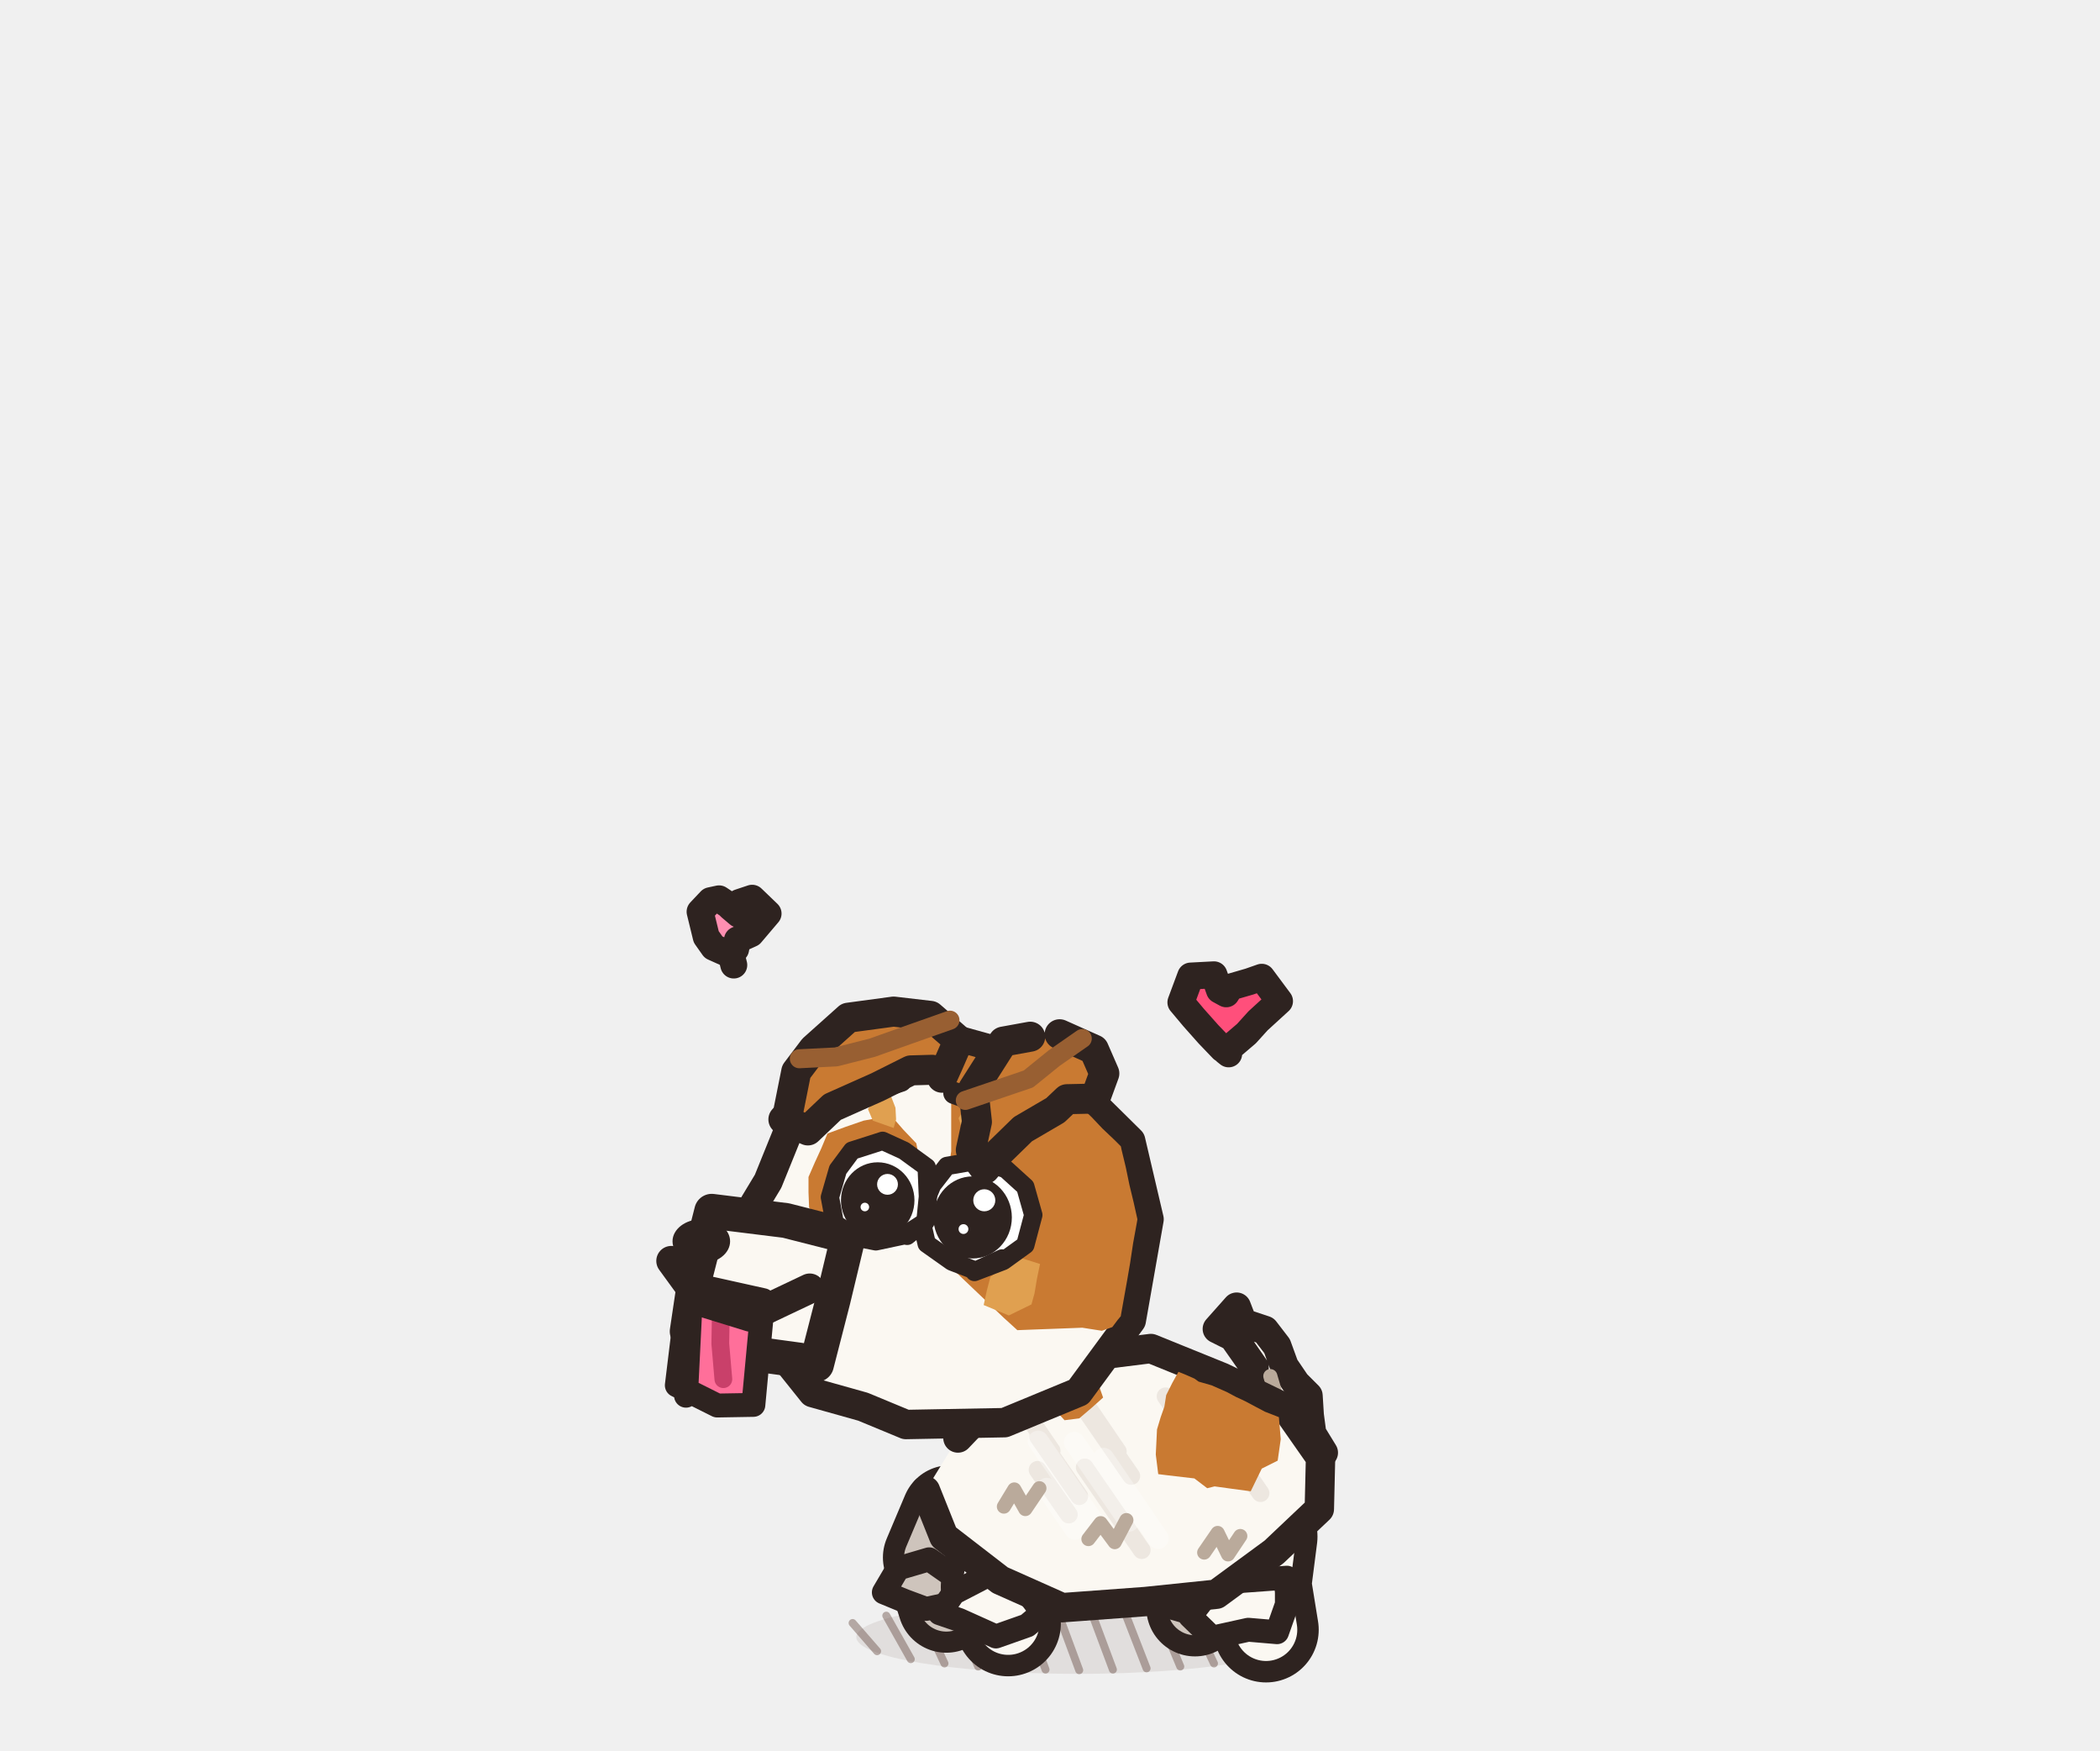
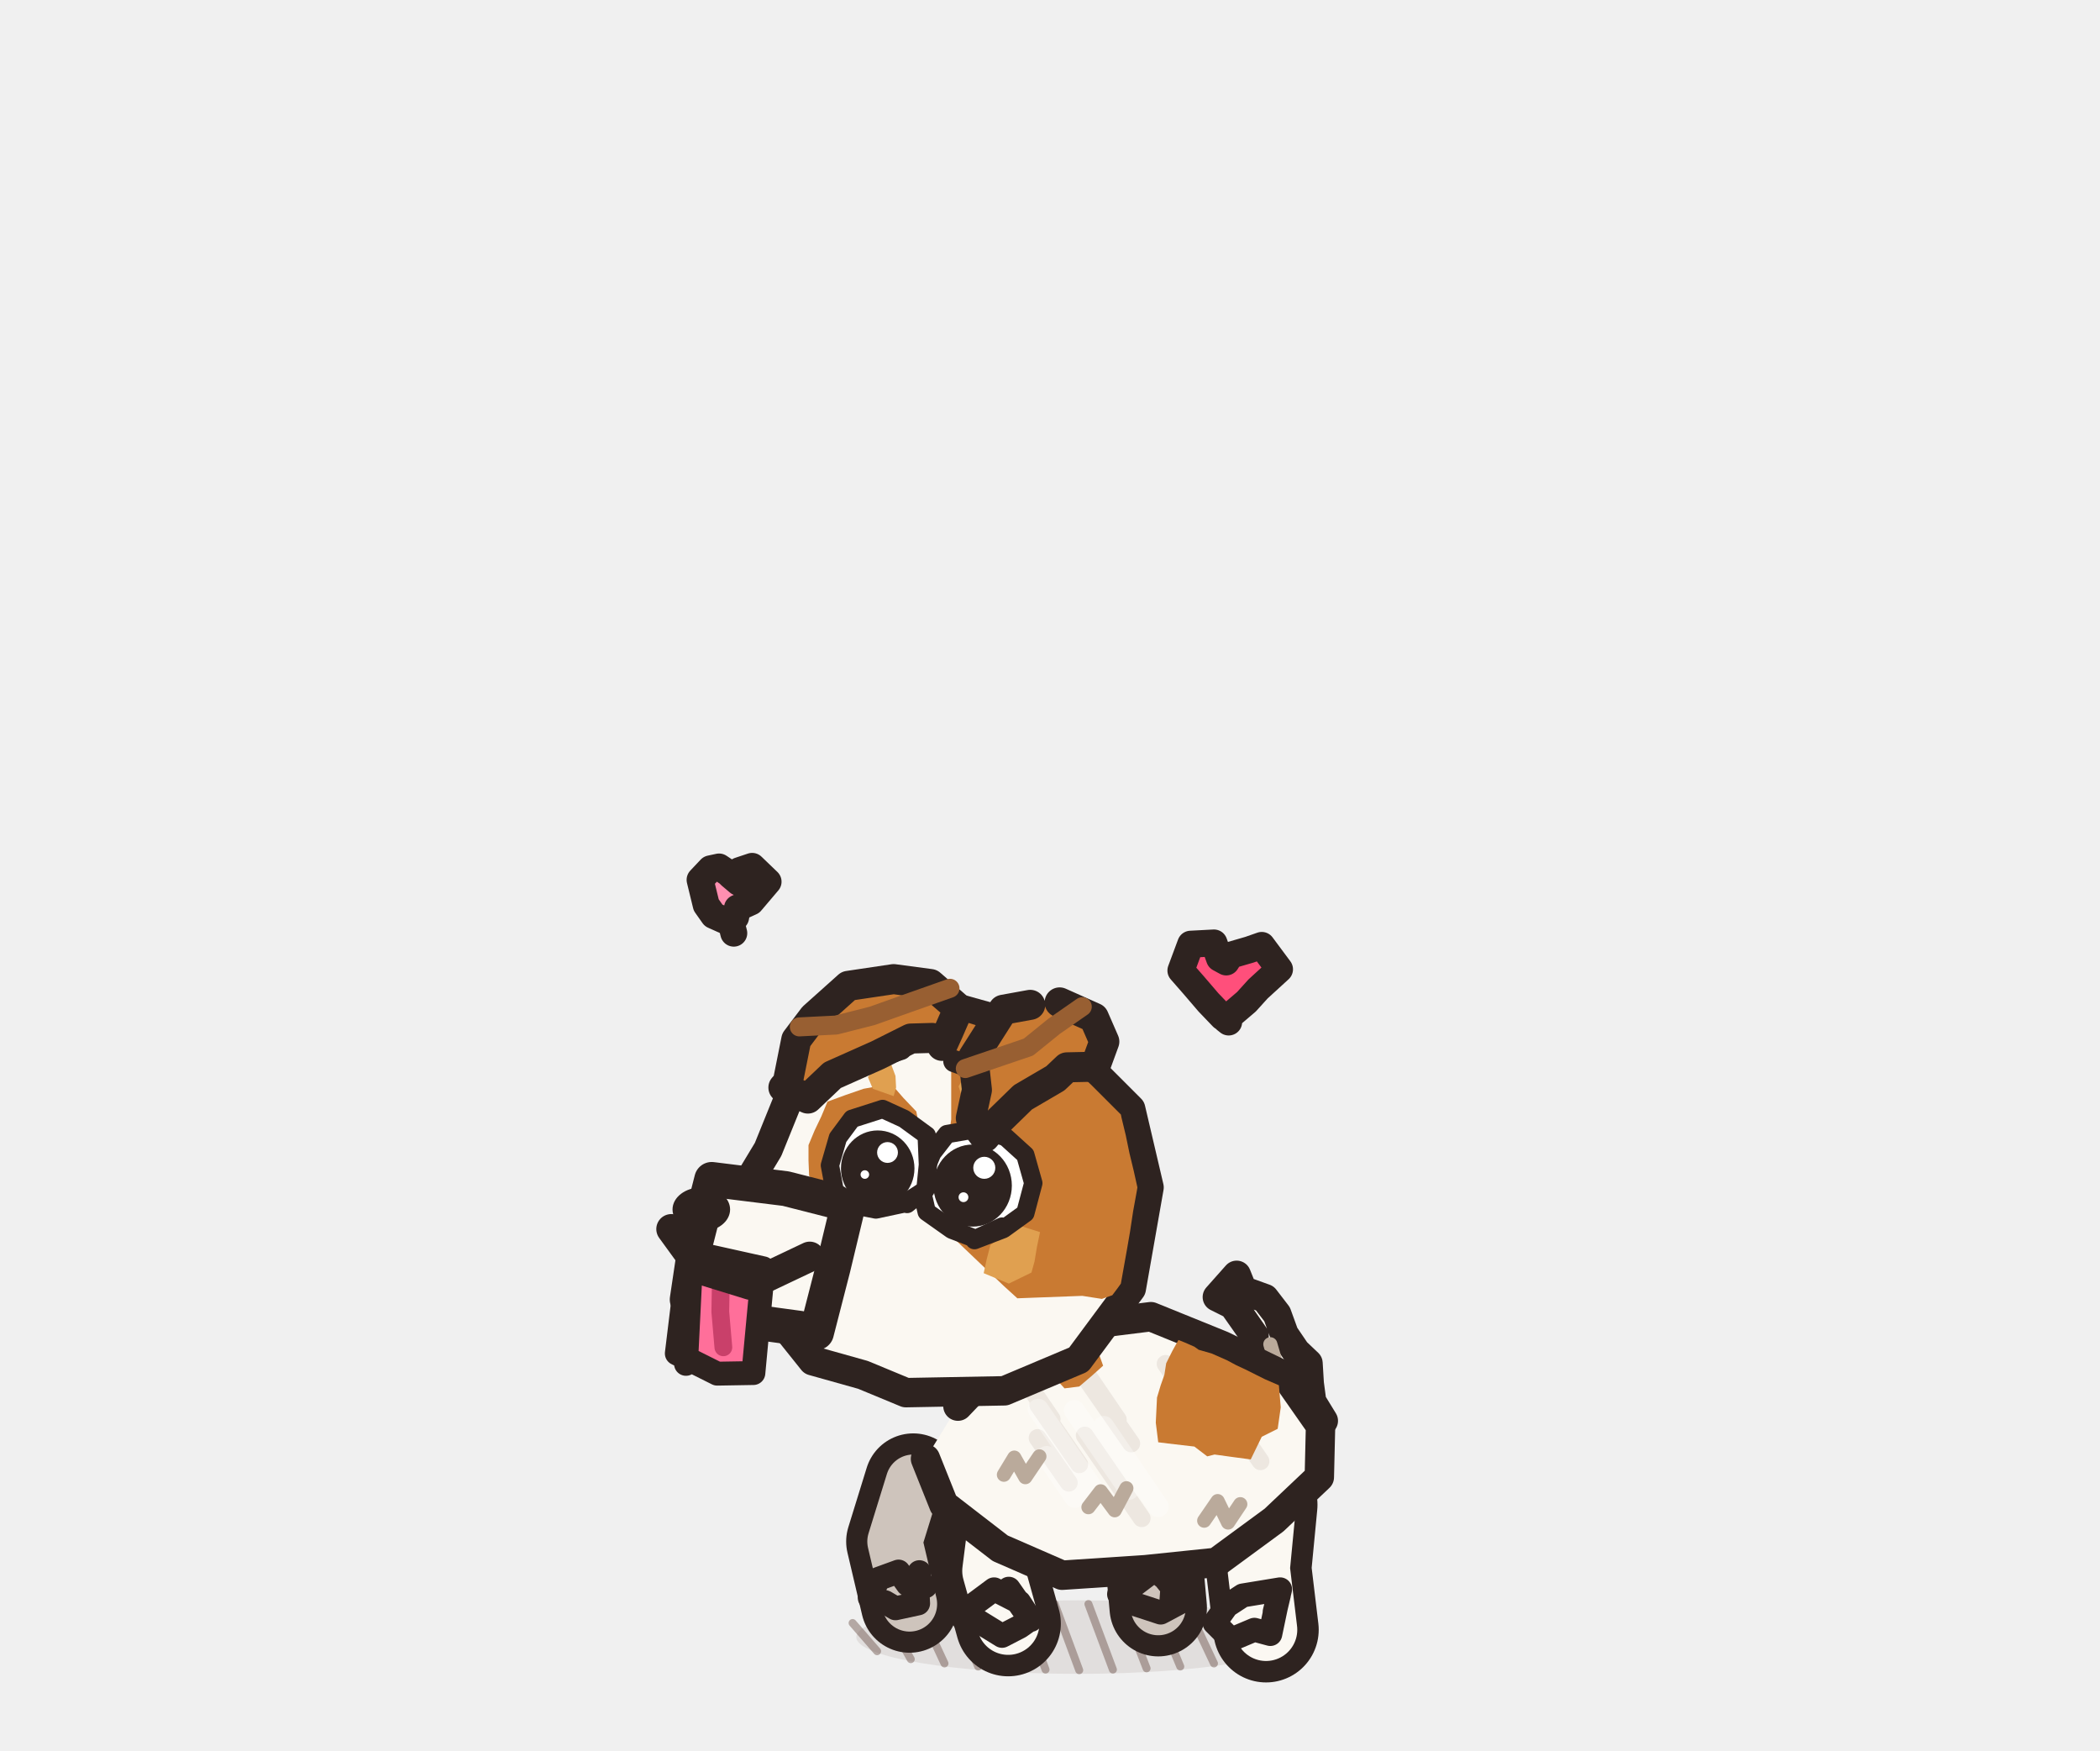
<svg xmlns="http://www.w3.org/2000/svg" width="240" height="200" class="pa-dog pa-pose-happy pa-d-puppy" viewBox="0 0 240 200" role="img" aria-label="Pickle the Jack Russell Terrier, happy, puppy">
  <g transform="translate(126 186) scale(0.700) translate(-120 -186)">
    <g transform="translate(240 0) scale(-1 1)">
      <ellipse cx="124" cy="187.5" rx="36.2" ry="6" fill="#5B3D32" opacity="0.1" />
      <path d="M90.8 189.7l4 -4.3M96.3 191l4 -7M101.8 191.8l4 -8.5M107.3 192.3l4 -9.6M112.8 192.6l4 -10.3M118.3 192.8l4 -10.7M123.8 192.9l4 -10.8M129.3 192.8l4 -10.7M134.8 192.7l4 -10.3M140.3 192.3l4 -9.6M145.8 191.8l4 -8.6M151.3 191.1l4 -7.1M156.8 189.8l4 -4.6" stroke="#5B3D32" stroke-width="1.3" stroke-linecap="round" opacity="0.4" fill="none" />
    </g>
    <g class="pa-d-f0">
      <g transform="translate(240 0) scale(-1 1)">
-         <path d="M94.1 154.7L93.2 151.6L93.1 150.3L94.8 148.5L95.4 145.3L95.2 143.5L96.8 141.2L98.7 138.5L101.3 137.2L98.1 133.6L97.1 136.2L93.5 137.4L91.5 140L90.3 143.3L88.4 146.1L86.4 148.1L86.2 151.3L85.8 154.3L83.9 157.4L92.5 157.8Z" fill="#FBF8F2" />
-         <path d="M94.1 154.7L93.2 151.6L93.1 150.3L94.8 148.5L95.4 145.3L95.2 143.5L96.8 141.2L98.7 138.5L101.3 137.2L98.1 133.6L97.1 136.2L93.5 137.4L91.5 140L90.3 143.3L88.4 146.1L86.4 148.1L86.2 151.3L85.8 154.3L83.9 157.4L92.5 157.8L92.5 154.5" fill="none" stroke="#2E2320" stroke-width="4.7" stroke-linecap="round" stroke-linejoin="round" />
-         <path d="M90.4 152.4L92.6 144.9" fill="none" stroke="#baaa9b" stroke-width="2.3" stroke-linecap="round" stroke-linejoin="round" />
+         <path d="M94.1 149.5L93.2 146.4L93.1 145.1L94.8 143.3L95.4 140L95.2 138.3L96.8 136L98.7 133.3L101.3 132L98.1 128.4L97.1 130.9L93.5 132.2L91.5 134.8L90.3 138.1L88.4 140.9L86.4 142.8L86.2 146.1L85.8 149.1L83.9 152.2L92.5 152.6Z" fill="#FBF8F2" />
+         <path d="M94.1 149.5L93.2 146.4L93.1 145.1L94.8 143.3L95.4 140L95.2 138.3L96.8 136L98.7 133.3L101.3 132L98.1 128.4L97.1 130.9L93.5 132.2L91.5 134.8L90.3 138.1L88.4 140.9L86.4 142.8L86.2 146.1L85.8 149.1L83.9 152.2L92.5 152.6L92.5 149.3" fill="none" stroke="#2E2320" stroke-width="4.7" stroke-linecap="round" stroke-linejoin="round" />
+         <path d="M90.4 147.2L92.6 139.7" fill="none" stroke="#baaa9b" stroke-width="2.3" stroke-linecap="round" stroke-linejoin="round" />
        <g class="pa-d-leg pa-d-leg-FH">
-           <path d="M103.3 166.5L105.8 175.4L104.9 182.7" fill="none" stroke="#2E2320" stroke-width="15.9" stroke-linecap="round" stroke-linejoin="round" />
-           <path d="M103.3 166.5L105.8 175.4L104.9 182.7" fill="none" stroke="#cec4bc" stroke-width="9" stroke-linecap="round" stroke-linejoin="round" />
-           <path d="M102 182L101 178.4L103 176.2L106.5 174.5L112.5 177.8L114.9 179.5L112.8 181.5L105.5 183.6Z" fill="#cec4bc" />
-           <path d="M102 182L101 178.4L103 176.2L106.5 174.5L112.5 177.8L114.9 179.5L112.8 181.5L105.5 183.6L100.5 181.6L100.3 178.8" fill="none" stroke="#2E2320" stroke-width="3.9" stroke-linecap="round" stroke-linejoin="round" />
+           <path d="M109.3 161.3L111.8 172.8L110.9 182.7" fill="none" stroke="#2E2320" stroke-width="15.9" stroke-linecap="round" stroke-linejoin="round" />
+           <path d="M109.3 161.3L111.8 172.8L110.9 182.7" fill="none" stroke="#cec4bc" stroke-width="9" stroke-linecap="round" stroke-linejoin="round" />
+           <path d="M108.8 182.3L108.6 179.4L109.8 177.9L111.5 176.5L115.6 179.6L117.3 180.5L116 181.7L110.5 183.5Z" fill="#cec4bc" />
+           <path d="M108.8 182.3L108.6 179.4L109.8 177.9L111.5 176.5L115.6 179.6L117.3 180.5L116 181.7L110.5 183.5L107.3 181.8L107.9 179.8" fill="none" stroke="#2E2320" stroke-width="3.9" stroke-linecap="round" stroke-linejoin="round" />
        </g>
        <g class="pa-d-leg pa-d-leg-FF">
-           <path d="M144.9 167.4L147.9 174.5L145.5 182.1" fill="none" stroke="#2E2320" stroke-width="15.9" stroke-linecap="round" stroke-linejoin="round" />
-           <path d="M144.9 167.4L147.9 174.5L145.5 182.1" fill="none" stroke="#cec4bc" stroke-width="9" stroke-linecap="round" stroke-linejoin="round" />
-           <path d="M141.3 178.2L145 177.1L148.3 174.8L153.4 176.3L155.7 180.2L152.3 181.6L148.8 182.9L143.2 181.7Z" fill="#cec4bc" />
-           <path d="M141.3 178.2L145 177.1L148.3 174.8L153.4 176.3L155.7 180.2L152.3 181.6L148.8 182.9L143.2 181.7L142.6 179.1L143 175.1" fill="none" stroke="#2E2320" stroke-width="3.9" stroke-linecap="round" stroke-linejoin="round" />
+           <path d="M150.9 162.2L153.9 171.9L151.5 182.1" fill="none" stroke="#2E2320" stroke-width="15.9" stroke-linecap="round" stroke-linejoin="round" />
+           <path d="M150.9 162.2L153.9 171.9L151.5 182.1" fill="none" stroke="#cec4bc" stroke-width="9" stroke-linecap="round" stroke-linejoin="round" />
+           <path d="M148.9 179.2L151.8 178.9L153.3 176.8L156.6 178L158 181.1L155.5 181.8L153.8 182.8L150.1 182Z" fill="#cec4bc" />
+           <path d="M148.9 179.2L151.8 178.9L153.3 176.8L156.6 178L158 181.1L155.5 181.8L153.8 182.8L150.1 182L150.2 180L149.9 176.9" fill="none" stroke="#2E2320" stroke-width="3.9" stroke-linecap="round" stroke-linejoin="round" />
        </g>
        <g class="pa-d-leg pa-d-leg-NH">
-           <path d="M93.5 171.1L94.5 178.9L93.3 186.3" fill="none" stroke="#2E2320" stroke-width="17.2" stroke-linecap="round" stroke-linejoin="round" />
-           <path d="M93.5 171.1L94.5 178.9L93.3 186.3" fill="none" stroke="#FBF8F2" stroke-width="10.2" stroke-linecap="round" stroke-linejoin="round" />
-           <path d="M89.9 182.3L89.9 177.8L98.1 178.4L102.8 180.4L105.7 184.1L102.1 187.6L96.2 186.3L91.5 186.7Z" fill="#FBF8F2" />
-           <path d="M89.9 182.3L89.9 177.8L98.1 178.4L102.8 180.4L105.7 184.1L102.1 187.6L96.2 186.3L91.5 186.7L89.7 181.6L90.1 178.6" fill="none" stroke="#2E2320" stroke-width="3.9" stroke-linecap="round" stroke-linejoin="round" />
+           <path d="M93.5 165.9L94.5 176.3L93.3 186.3" fill="none" stroke="#2E2320" stroke-width="17.2" stroke-linecap="round" stroke-linejoin="round" />
+           <path d="M93.5 165.9L94.5 176.3L93.3 186.3" fill="none" stroke="#FBF8F2" stroke-width="10.2" stroke-linecap="round" stroke-linejoin="round" />
+           <path d="M91.9 183.4L91 179.7L97.1 180.7L99.7 182.4L101.7 185.2L99 187.9L95.2 186.3L92.6 187Z" fill="#FBF8F2" />
+           <path d="M91.9 183.4L91 179.7L97.1 180.7L99.7 182.4L101.7 185.2L99 187.9L95.2 186.3L92.6 187L91.7 182.7L91.2 180.6" fill="none" stroke="#2E2320" stroke-width="3.9" stroke-linecap="round" stroke-linejoin="round" />
        </g>
        <g class="pa-d-leg pa-d-leg-NF">
-           <path d="M136.5 171.7L137.8 179.3L135.4 185.3" fill="none" stroke="#2E2320" stroke-width="17.2" stroke-linecap="round" stroke-linejoin="round" />
-           <path d="M136.5 171.7L137.8 179.3L135.4 185.3" fill="none" stroke="#FBF8F2" stroke-width="10.2" stroke-linecap="round" stroke-linejoin="round" />
-           <path d="M129.7 183.6L132.5 179.8L138.7 177.4L144.3 180.3L146.6 183.6L143.4 184.7L137.4 187.4L132.3 185.6Z" fill="#FBF8F2" />
-           <path d="M129.7 183.6L132.5 179.8L138.7 177.4L144.3 180.3L146.6 183.6L143.4 184.7L137.4 187.4L132.3 185.6L129.8 183.5L134.2 177.7" fill="none" stroke="#2E2320" stroke-width="3.9" stroke-linecap="round" stroke-linejoin="round" />
+           <path d="M136.5 166.5L137.8 176.7L135.4 185.3" fill="none" stroke="#2E2320" stroke-width="17.2" stroke-linecap="round" stroke-linejoin="round" />
+           <path d="M136.5 166.5L137.8 176.7L135.4 185.3" fill="none" stroke="#FBF8F2" stroke-width="10.2" stroke-linecap="round" stroke-linejoin="round" />
+           <path d="M131.7 184.7L133.6 181.8L137.7 179.7L141.2 182.3L142.6 184.7L140.3 184.9L136.4 187.3L133.5 185.8Z" fill="#FBF8F2" />
+           <path d="M131.7 184.7L133.6 181.8L137.7 179.7L141.2 182.3L142.6 184.7L140.3 184.9L136.4 187.3L133.5 185.8L131.8 184.6L135.3 179.6" fill="none" stroke="#2E2320" stroke-width="3.9" stroke-linecap="round" stroke-linejoin="round" />
        </g>
-         <path d="M148.9 163.6L145.9 171.1L136.7 178.2L126.6 182.7L113 181.7L101.4 180.5L92 173.6L84.6 166.6L84.4 158.2L90 150.2L100.5 145.1L112.1 140.4L126.6 142.2L135.3 146.3L143.6 155Z" fill="#FBF8F2" />
-         <path d="M148.9 163.6L145.9 171.1L136.7 178.2L126.6 182.7L113 181.7L101.4 180.5L92 173.6L84.6 166.6L84.4 158.2L90 150.2L100.5 145.1L112.1 140.4L126.6 142.2L135.3 146.3L143.6 155" fill="none" stroke="#2E2320" stroke-width="4.8" stroke-linecap="round" stroke-linejoin="round" />
-         <path d="M101.9 152.8L94.2 164M123.7 148.1L117.5 157.2M123.8 164.5L130.5 154.8M124 148.6L115.3 161.2M125.5 167.5L130.6 160.2M122.9 159.8L113.6 173.3M109.7 148.2L100.6 161.3M128.3 157.1L132.4 151.1" stroke="#d8cfc8" stroke-width="2.9" stroke-linecap="round" opacity=".42" />
-         <path d="M124.5 169.9L129.1 163.2M119.8 158.3L110.9 171.4M124.6 155.7L115.7 168.6M130.5 155.5L121.3 168.9" stroke="#fff" stroke-width="3.4" stroke-linecap="round" opacity=".32" />
-         <path d="M110.5 151.6L111.1 153.6L111.3 157.7L110.9 160.9L109.3 161.1L105 161.6L102.9 163.2L101.7 162.9L98.8 163.3L95.8 163.7L94 160L91.4 158.7L90.9 155.2L91.2 151.6L93.5 150.7L96.7 149L98.2 148.3L99.7 147.5L102.2 146.4L104.3 145.8L105 145.3L106.6 144.6L107.6 144.2L108.6 146L109.6 148L109.9 149.9Z" fill="#C97A32" />
-         <path d="M129.9 147.2L128.5 149.6L126.2 152.1L123.8 151.8L121.8 150.1L119.9 148.4L121 145.3L121.9 143.4L124.4 143.8L126.5 144.8Z" fill="#C97A32" />
-         <path d="M130.3 163.2L132.6 166.6L134.4 163.4L136.1 166.2" fill="none" stroke="#baaa9b" stroke-width="2.3" stroke-linecap="round" stroke-linejoin="round" />
-         <path d="M116.1 168.4L118 172L120.3 168.9L122.3 171.5" fill="none" stroke="#baaa9b" stroke-width="2.3" stroke-linecap="round" stroke-linejoin="round" />
-         <path d="M97.5 171L99.5 174L101.2 170.5L103.4 173.7" fill="none" stroke="#baaa9b" stroke-width="2.3" stroke-linecap="round" stroke-linejoin="round" />
-         <path d="M137.1 91.9L145 89.7L159.4 93.1L171.4 105.2L174.6 113.1L178.7 119.9L178.5 133.6L167.3 147.6L159.1 149.9L152.1 152.8L136 152.5L123.9 147.5L115.3 135.8L112.4 119.3L115.4 106.5L123.5 98.5L130.8 95.6Z" fill="#FBF8F2" />
-         <path d="M137.1 91.9L145 89.7L159.4 93.1L171.4 105.2L174.6 113.1L178.7 119.9L178.5 133.6L167.3 147.6L159.1 149.9L152.1 152.8L136 152.5L123.9 147.5L115.3 135.8L112.4 119.3L115.4 106.5L123.5 98.5L130.8 95.6L136 92.3" fill="none" stroke="#2E2320" stroke-width="4.8" stroke-linecap="round" stroke-linejoin="round" />
-         <path d="M145.2 120.9L152.4 107.2M128.1 114.6L135.6 100.2M135.3 107.3L129.5 118.5M124 108.4L127.2 102.2" stroke="#d8cfc8" stroke-width="2.9" stroke-linecap="round" opacity=".42" />
-         <path d="M153.3 122.8L157.5 114.6M135.8 123.7L139.9 115.7" stroke="#fff" stroke-width="3.4" stroke-linecap="round" opacity=".32" />
-         <path d="M118.1 106.3L120 104.5L121.8 102.6L123.7 100.8L124.5 100L124.5 100L126.9 99.1L129.7 98L133.6 96.1L136 94.7L137.8 93.6L140.1 93L143 92.2L143 92.2L143.8 95L144.7 98.4L144.7 101.6L144.7 104.9L144.7 108.2L145.1 111L145.5 113.9L145.9 116.7L145.6 119.4L145.3 122L145 124.7L144.6 127.3L142.5 129.3L140.4 131.3L138.2 133.4L136.1 135.4L133.9 137.4L131.3 137.3L128.6 137.2L125.9 137.1L123.3 137L120.1 137.5L118.4 136.9L117.5 135.7L117 135.1L117 135L116.5 132.2L116 129.4L115.5 126.5L115 123.2L114.4 119.9L114.3 119.3L114.9 116.6L115.6 113.7L116.2 110.8L116.9 107.9L117 107.4L117 107.4L117 107.4Z" fill="#C97A32" />
-         <path d="M168 112.4L168 114.9L167.9 117.4L165.8 119.8L163.8 122.3L160.9 122.6L158 123L155.2 123.3L153 122.2L150.8 121.1L150.3 118.5L149.8 115.8L149.2 113.1L149.8 110L150.4 106.9L152.5 104.7L154.5 102.4L156.8 102.8L159 103.2L161.9 104.2L164.9 105.3L165.9 107.7L167 110.1Z" fill="#C97A32" />
-         <path d="M143.5 102.8L142.1 107L138.3 106.3L136.4 107.1L135.7 103.9L137.9 102.8L140 101.6L142.3 100.8Z" fill="#E0A050" />
-         <path d="M158.3 101.3L157.5 103.2L154.1 104.4L153.7 103L153.8 101.1L155 98L156.3 98.7Z" fill="#E0A050" />
-         <path d="M138.3 128.7L138.9 131L139.4 133.3L135.3 135L131.6 133.2L131.1 131.4L130.7 129L130.2 126.6L132.4 125.9L134.6 125.2L136.5 127.4Z" fill="#E0A050" />
-         <path d="M166.7 143L164 132.5L161.5 122.1L171.7 119.5L183.8 118L186.4 128.2L187.8 137.6L179.7 140.9Z" fill="#FBF8F2" />
-         <path d="M166.7 143L164 132.5L161.5 122.1L171.7 119.5L183.8 118L186.4 128.2L187.8 137.6L179.7 140.9L169.4 142.3" fill="none" stroke="#2E2320" stroke-width="5.7" stroke-linecap="round" stroke-linejoin="round" />
-         <path d="M140.9 127.9L136.2 126.1L132.6 123.5L131.3 118.6L132.6 114L135.8 111.1L140.2 109.7L145.4 110.6L147.8 113.7L149.8 118.5L148.7 123.3L144.6 126.2Z" fill="#FFFFFF" />
-         <path d="M140.9 127.9L136.2 126.1L132.6 123.5L131.3 118.6L132.6 114L135.8 111.1L140.2 109.7L145.4 110.6L147.8 113.7L149.8 118.5L148.7 123.3L144.6 126.2L140.7 127.7L136.4 125.7" fill="none" stroke="#2E2320" stroke-width="3" stroke-linecap="round" stroke-linejoin="round" />
-         <ellipse cx="141.2" cy="119" rx="6.4" ry="6.7" fill="#2E2320" />
-         <ellipse cx="139.3" cy="116.2" rx="1.8" ry="1.8" fill="#FFFFFF" />
-         <ellipse cx="142.7" cy="120.9" rx="0.8" ry="0.8" fill="#FFFFFF" />
-         <path d="M135.3 101.9L144.2 98.7" fill="none" stroke="#2E2320" stroke-width="3.6" stroke-linecap="round" stroke-linejoin="round" />
-         <path d="M151.9 122L148.9 119.6L148.5 115.6L148.7 110.8L152.4 108.1L155.9 106.5L160.9 108.1L163.2 111.2L164.5 115.7L163.7 120L160.1 122.3L157 122.9Z" fill="#FFFFFF" />
-         <path d="M151.9 122L148.9 119.6L148.5 115.6L148.7 110.8L152.4 108.1L155.9 106.5L160.9 108.1L163.2 111.2L164.5 115.7L163.7 120L160.1 122.3L157 122.9L152.3 121.9L148.9 119.7" fill="none" stroke="#2E2320" stroke-width="3" stroke-linecap="round" stroke-linejoin="round" />
-         <ellipse cx="156.7" cy="116.2" rx="6" ry="6.2" fill="#2E2320" />
-         <ellipse cx="155.1" cy="113.6" rx="1.7" ry="1.7" fill="#FFFFFF" />
-         <ellipse cx="158.8" cy="117.3" rx="0.7" ry="0.7" fill="#FFFFFF" />
-         <path d="M152.9 96.7L160.9 99.3" fill="none" stroke="#2E2320" stroke-width="3.6" stroke-linecap="round" stroke-linejoin="round" />
-         <ellipse cx="185.5" cy="122.9" rx="4.7" ry="3.6" fill="#2E2320" />
-         <path d="M187.5 130L189.5 146.4L182.9 149.7L177 149.6L175.4 132.5Z" fill="#FF6F9A" />
-         <path d="M187.5 130L189.5 146.4L182.9 149.7L177 149.6L175.4 132.5L187.1 129.9L188 148.1" fill="none" stroke="#2E2320" stroke-width="3.9" stroke-linecap="round" stroke-linejoin="round" />
-         <path d="M182.3 133.9L182.4 139.6L181.9 145.4" fill="none" stroke="#C9406A" stroke-width="2.9" stroke-linecap="round" stroke-linejoin="round" />
-         <path d="M167.8 130.6L177.5 135.2L185.6 132.7L190.4 126.1" fill="none" stroke="#2E2320" stroke-width="4.9" stroke-linecap="round" stroke-linejoin="round" />
-         <path d="M131.8 89.5L136.2 90.3L141.1 98L140.5 103.4L141.5 108L139.2 111.1L136.9 108.4L133 104.6L127.7 101.5L125.8 99.7L121.2 99.6L119.7 95.5L121.4 91.6L127 89.1Z" fill="#C97A32" />
-         <path d="M131.8 89.5L136.2 90.3L141.1 98L140.5 103.4L141.5 108L139.2 111.1L136.9 108.4L133 104.6L127.7 101.5L125.8 99.7L121.2 99.6L119.7 95.5L121.4 91.6L127 89.1" fill="none" stroke="#2E2320" stroke-width="4.9" stroke-linecap="round" stroke-linejoin="round" />
-         <path d="M123.3 89.8L127.9 93L132.1 96.4L142.4 99.9" fill="none" stroke="#985f32" stroke-width="3.1" stroke-linecap="round" stroke-linejoin="round" />
-         <path d="M146.2 96.2L145.2 94L143.5 90.1L148.1 86.1L154.1 85.4L161.5 86.4L167.2 91.5L170 95.2L171.4 102.2L172.1 103L168.1 104.8L164.1 101L156.7 97.7L151.3 95Z" fill="#C97A32" />
-         <path d="M146.2 96.2L145.2 94L143.5 90.1L148.1 86.1L154.1 85.4L161.5 86.4L167.2 91.5L170 95.2L171.4 102.2L172.1 103L168.1 104.8L164.1 101L156.7 97.7L151.3 95L147.8 94.9" fill="none" stroke="#2E2320" stroke-width="4.9" stroke-linecap="round" stroke-linejoin="round" />
-         <path d="M144.9 86.8L151.7 89.2L157.6 91.3L163.5 92.8L169.5 93.1" fill="none" stroke="#985f32" stroke-width="3.1" stroke-linecap="round" stroke-linejoin="round" />
-         <path d="M99.4 92.3L99.9 91.9L96.5 89L94.6 86.9L91.1 83.7L94 79.8L96 80.5L99.1 81.4L99.8 82.5L100.9 81.9L101.8 79.4L105.6 79.6L107.2 83.9L105.1 86.4L102.7 89.1L100.4 91.5Z" fill="#FF4F7B" />
-         <path d="M99.4 92.3L99.9 91.9L96.5 89L94.6 86.9L91.1 83.7L94 79.8L96 80.5L99.1 81.4L99.8 82.5L100.9 81.9L101.8 79.4L105.6 79.6L107.2 83.9L105.1 86.4L102.7 89.1L100.4 91.5" fill="none" stroke="#2E2320" stroke-width="4.4" stroke-linecap="round" stroke-linejoin="round" />
-         <path d="M179.9 75.2L179.6 73.7L177.4 72.7L174.6 69.4L177.2 66.9L179.3 67.6L179.4 69.5L180.7 68.4L181.1 68L182.6 67L184 67.3L185.7 69.1L184.7 73.2L183.5 74.9L180.6 76.2L180.2 77.8Z" fill="#FF8FB1" />
-         <path d="M179.9 75.2L179.6 73.7L177.4 72.7L174.6 69.4L177.2 66.9L179.3 67.6L179.4 69.5L180.7 68.4L181.1 68L182.6 67L184 67.3L185.7 69.1L184.7 73.2L183.5 74.9L180.6 76.2L180.2 77.8" fill="none" stroke="#2E2320" stroke-width="4.4" stroke-linecap="round" stroke-linejoin="round" />
+         <path d="M148.9 158.4L145.9 165.9L136.7 173L126.6 177.4L113 176.5L101.4 175.3L92 168.4L84.6 161.4L84.4 153L90 145L100.5 139.9L112.1 135.2L126.6 137L135.3 141.1L143.6 149.8Z" fill="#FBF8F2" />
+         <path d="M148.9 158.4L145.9 165.9L136.7 173L126.6 177.4L113 176.5L101.4 175.3L92 168.4L84.6 161.4L84.4 153L90 145L100.5 139.9L112.1 135.2L126.6 137L135.3 141.1L143.6 149.8" fill="none" stroke="#2E2320" stroke-width="4.8" stroke-linecap="round" stroke-linejoin="round" />
+         <path d="M101.9 147.6L94.2 158.8M123.7 142.9L117.5 152M123.8 159.3L130.5 149.6M124 143.4L115.3 155.9M125.5 162.3L130.6 155M122.9 154.6L113.6 168.1M109.7 142.9L100.6 156.1M128.3 151.9L132.4 145.9" stroke="#d8cfc8" stroke-width="2.9" stroke-linecap="round" opacity=".42" />
+         <path d="M124.5 164.7L129.1 158M119.8 153.1L110.9 166.2M124.6 150.5L115.7 163.4M130.5 150.3L121.3 163.7" stroke="#fff" stroke-width="3.4" stroke-linecap="round" opacity=".32" />
+         <path d="M110.5 146.4L111.1 148.4L111.3 152.5L110.9 155.7L109.3 155.9L105 156.4L102.9 158L101.7 157.7L98.8 158.1L95.8 158.5L94 154.8L91.4 153.5L90.9 150L91.2 146.4L93.5 145.4L96.7 143.8L98.2 143.1L99.7 142.3L102.2 141.2L104.3 140.6L105 140.1L106.6 139.4L107.6 139L108.6 140.8L109.6 142.8L109.9 144.7Z" fill="#C97A32" />
+         <path d="M129.9 142L128.5 144.4L126.2 146.9L123.8 146.6L121.8 144.9L119.9 143.2L121 140.1L121.9 138.2L124.4 138.6L126.5 139.6Z" fill="#C97A32" />
+         <path d="M130.3 158L132.6 161.4L134.4 158.2L136.1 161" fill="none" stroke="#baaa9b" stroke-width="2.3" stroke-linecap="round" stroke-linejoin="round" />
+         <path d="M116.1 163.2L118 166.8L120.3 163.7L122.3 166.3" fill="none" stroke="#baaa9b" stroke-width="2.3" stroke-linecap="round" stroke-linejoin="round" />
+         <path d="M97.5 165.8L99.5 168.8L101.2 165.3L103.4 168.5" fill="none" stroke="#baaa9b" stroke-width="2.3" stroke-linecap="round" stroke-linejoin="round" />
+         <path d="M137.1 86.7L145 84.5L159.4 87.9L171.4 100L174.6 107.9L178.7 114.7L178.5 128.4L167.3 142.4L159.1 144.7L152.1 147.6L136 147.3L123.9 142.2L115.3 130.6L112.4 114.1L115.4 101.3L123.5 93.2L130.8 90.4Z" fill="#FBF8F2" />
+         <path d="M137.1 86.7L145 84.5L159.4 87.9L171.4 100L174.6 107.9L178.7 114.7L178.5 128.4L167.3 142.4L159.1 144.7L152.1 147.6L136 147.3L123.9 142.2L115.3 130.6L112.4 114.1L115.4 101.3L123.5 93.2L130.8 90.4L136 87.1" fill="none" stroke="#2E2320" stroke-width="4.8" stroke-linecap="round" stroke-linejoin="round" />
+         <path d="M145.2 115.7L152.4 102M128.1 109.4L135.6 94.9M135.3 102.1L129.5 113.3M124 103.2L127.2 97" stroke="#d8cfc8" stroke-width="2.9" stroke-linecap="round" opacity=".42" />
+         <path d="M153.3 117.5L157.5 109.4M135.8 118.5L139.9 110.5" stroke="#fff" stroke-width="3.4" stroke-linecap="round" opacity=".32" />
+         <path d="M118.1 101.1L120 99.2L121.8 97.4L123.7 95.6L124.5 94.8L124.5 94.8L126.9 93.9L129.7 92.8L133.6 90.9L136 89.5L137.8 88.4L140.1 87.8L143 86.9L143 87L143.8 89.8L144.7 93.2L144.7 96.4L144.7 99.7L144.7 103L145.1 105.8L145.5 108.7L145.9 111.5L145.6 114.2L145.3 116.8L145 119.4L144.6 122.1L142.5 124.1L140.4 126.1L138.2 128.2L136.1 130.2L133.9 132.2L131.3 132.1L128.6 132L125.9 131.9L123.3 131.8L120.1 132.3L118.4 131.7L117.5 130.5L117 129.8L117 129.8L116.5 127L116 124.2L115.5 121.3L115 118L114.4 114.7L114.3 114.1L114.9 111.4L115.6 108.5L116.2 105.6L116.9 102.7L117 102.2L117 102.2L117 102.2Z" fill="#C97A32" />
+         <path d="M168 107.2L168 109.7L167.9 112.2L165.8 114.6L163.8 117.1L160.9 117.4L158 117.8L155.2 118.1L153 117L150.8 115.9L150.3 113.3L149.8 110.6L149.2 107.9L149.8 104.8L150.4 101.7L152.5 99.5L154.5 97.2L156.8 97.6L159 98L161.9 99L164.9 100.1L165.9 102.5L167 104.8Z" fill="#C97A32" />
+         <path d="M143.5 97.6L142.1 101.8L138.3 101.1L136.4 101.9L135.7 98.7L137.9 97.6L140 96.4L142.3 95.6Z" fill="#E0A050" />
+         <path d="M158.3 96.1L157.5 98L154.1 99.2L153.7 97.8L153.8 95.9L155 92.7L156.3 93.5Z" fill="#E0A050" />
+         <path d="M138.3 123.5L138.9 125.8L139.4 128.1L135.3 129.8L131.6 128L131.1 126.2L130.7 123.8L130.2 121.4L132.4 120.7L134.6 120L136.5 122.2Z" fill="#E0A050" />
+         <path d="M166.7 137.8L164 127.3L161.5 116.9L171.7 114.3L183.8 112.8L186.4 123L187.8 132.4L179.7 135.7Z" fill="#FBF8F2" />
+         <path d="M166.7 137.8L164 127.3L161.5 116.9L171.7 114.3L183.8 112.8L186.4 123L187.8 132.4L179.7 135.7L169.4 137.1" fill="none" stroke="#2E2320" stroke-width="5.7" stroke-linecap="round" stroke-linejoin="round" />
+         <path d="M140.9 122.7L136.2 120.9L132.6 118.3L131.3 113.4L132.6 108.8L135.8 105.9L140.2 104.5L145.4 105.4L147.8 108.5L149.8 113.3L148.7 118.1L144.6 121Z" fill="#FFFFFF" />
+         <path d="M140.9 122.7L136.2 120.9L132.6 118.3L131.3 113.4L132.6 108.8L135.8 105.9L140.2 104.5L145.4 105.4L147.8 108.5L149.8 113.3L148.7 118.1L144.6 121L140.7 122.5L136.4 120.5" fill="none" stroke="#2E2320" stroke-width="3" stroke-linecap="round" stroke-linejoin="round" />
+         <ellipse cx="141.2" cy="113.8" rx="6.4" ry="6.7" fill="#2E2320" />
+         <ellipse cx="139.3" cy="110.9" rx="1.8" ry="1.8" fill="#FFFFFF" />
+         <ellipse cx="142.7" cy="115.7" rx="0.8" ry="0.8" fill="#FFFFFF" />
+         <path d="M135.3 96.7L144.2 93.5" fill="none" stroke="#2E2320" stroke-width="3.6" stroke-linecap="round" stroke-linejoin="round" />
+         <path d="M151.9 116.8L148.9 114.4L148.5 110.4L148.7 105.6L152.4 102.9L155.9 101.3L160.9 102.9L163.2 106L164.5 110.5L163.7 114.8L160.1 117.1L157 117.7Z" fill="#FFFFFF" />
+         <path d="M151.9 116.8L148.9 114.4L148.5 110.4L148.7 105.6L152.4 102.9L155.9 101.3L160.9 102.9L163.2 106L164.5 110.5L163.7 114.8L160.1 117.1L157 117.7L152.3 116.7L148.9 114.5" fill="none" stroke="#2E2320" stroke-width="3" stroke-linecap="round" stroke-linejoin="round" />
+         <ellipse cx="156.7" cy="111" rx="6" ry="6.2" fill="#2E2320" />
+         <ellipse cx="155.1" cy="108.4" rx="1.7" ry="1.7" fill="#FFFFFF" />
+         <ellipse cx="158.8" cy="112" rx="0.7" ry="0.7" fill="#FFFFFF" />
+         <path d="M152.9 91.5L160.9 94.1" fill="none" stroke="#2E2320" stroke-width="3.6" stroke-linecap="round" stroke-linejoin="round" />
+         <ellipse cx="185.5" cy="117.7" rx="4.7" ry="3.6" fill="#2E2320" />
+         <path d="M187.5 124.8L189.5 141.2L182.9 144.5L177 144.4L175.4 127.3Z" fill="#FF6F9A" />
+         <path d="M187.5 124.8L189.5 141.2L182.9 144.5L177 144.4L175.4 127.3L187.1 124.7L188 142.9" fill="none" stroke="#2E2320" stroke-width="3.9" stroke-linecap="round" stroke-linejoin="round" />
+         <path d="M182.3 128.7L182.4 134.4L181.9 140.2" fill="none" stroke="#C9406A" stroke-width="2.9" stroke-linecap="round" stroke-linejoin="round" />
+         <path d="M167.8 125.4L177.5 130L185.6 127.5L190.4 120.9" fill="none" stroke="#2E2320" stroke-width="4.9" stroke-linecap="round" stroke-linejoin="round" />
+         <path d="M131.8 84.3L136.2 85.1L141.1 92.8L140.5 98.2L141.5 102.8L139.2 105.9L136.9 103.2L133 99.4L127.7 96.3L125.8 94.5L121.2 94.4L119.7 90.3L121.4 86.4L127 83.9Z" fill="#C97A32" />
+         <path d="M131.8 84.3L136.2 85.1L141.1 92.8L140.5 98.2L141.5 102.8L139.2 105.9L136.9 103.2L133 99.4L127.7 96.3L125.8 94.5L121.2 94.4L119.7 90.3L121.4 86.4L127 83.9" fill="none" stroke="#2E2320" stroke-width="4.9" stroke-linecap="round" stroke-linejoin="round" />
+         <path d="M123.3 84.6L127.9 87.8L132.1 91.2L142.4 94.7" fill="none" stroke="#985f32" stroke-width="3.1" stroke-linecap="round" stroke-linejoin="round" />
+         <path d="M146.2 91L145.2 88.8L143.5 84.9L148.1 80.9L154.1 80.1L161.5 81.2L167.2 86.3L170 90L171.4 97L172.1 97.8L168.1 99.6L164.1 95.8L156.7 92.5L151.3 89.8Z" fill="#C97A32" />
+         <path d="M146.2 91L145.2 88.8L143.5 84.9L148.1 80.9L154.1 80.1L161.5 81.2L167.2 86.3L170 90L171.4 97L172.1 97.8L168.1 99.6L164.1 95.8L156.7 92.5L151.3 89.8L147.8 89.7" fill="none" stroke="#2E2320" stroke-width="4.9" stroke-linecap="round" stroke-linejoin="round" />
+         <path d="M144.9 81.6L151.7 84L157.6 86.1L163.5 87.6L169.5 87.9" fill="none" stroke="#985f32" stroke-width="3.1" stroke-linecap="round" stroke-linejoin="round" />
+         <path d="M99.4 87.1L99.9 86.7L96.5 83.8L94.6 81.7L91.1 78.5L94 74.6L96 75.3L99.1 76.2L99.8 77.3L100.9 76.7L101.8 74.2L105.6 74.4L107.2 78.7L105.1 81.1L102.7 83.9L100.4 86.3Z" fill="#FF4F7B" />
+         <path d="M99.4 87.1L99.9 86.7L96.5 83.8L94.6 81.7L91.1 78.5L94 74.6L96 75.3L99.1 76.2L99.8 77.3L100.9 76.7L101.8 74.2L105.6 74.4L107.2 78.7L105.1 81.1L102.7 83.9L100.4 86.3" fill="none" stroke="#2E2320" stroke-width="4.4" stroke-linecap="round" stroke-linejoin="round" />
+         <path d="M179.9 70L179.6 68.5L177.4 67.5L174.6 64.2L177.2 61.7L179.3 62.4L179.4 64.3L180.7 63.2L181.1 62.8L182.6 61.8L184 62.1L185.7 63.9L184.7 68L183.5 69.7L180.6 71L180.2 72.6Z" fill="#FF8FB1" />
+         <path d="M179.9 70L179.6 68.5L177.4 67.5L174.6 64.2L177.2 61.7L179.3 62.4L179.4 64.3L180.7 63.2L181.1 62.8L182.6 61.8L184 62.1L185.7 63.9L184.7 68L183.5 69.7L180.6 71L180.2 72.6" fill="none" stroke="#2E2320" stroke-width="4.4" stroke-linecap="round" stroke-linejoin="round" />
      </g>
    </g>
  </g>
</svg>
